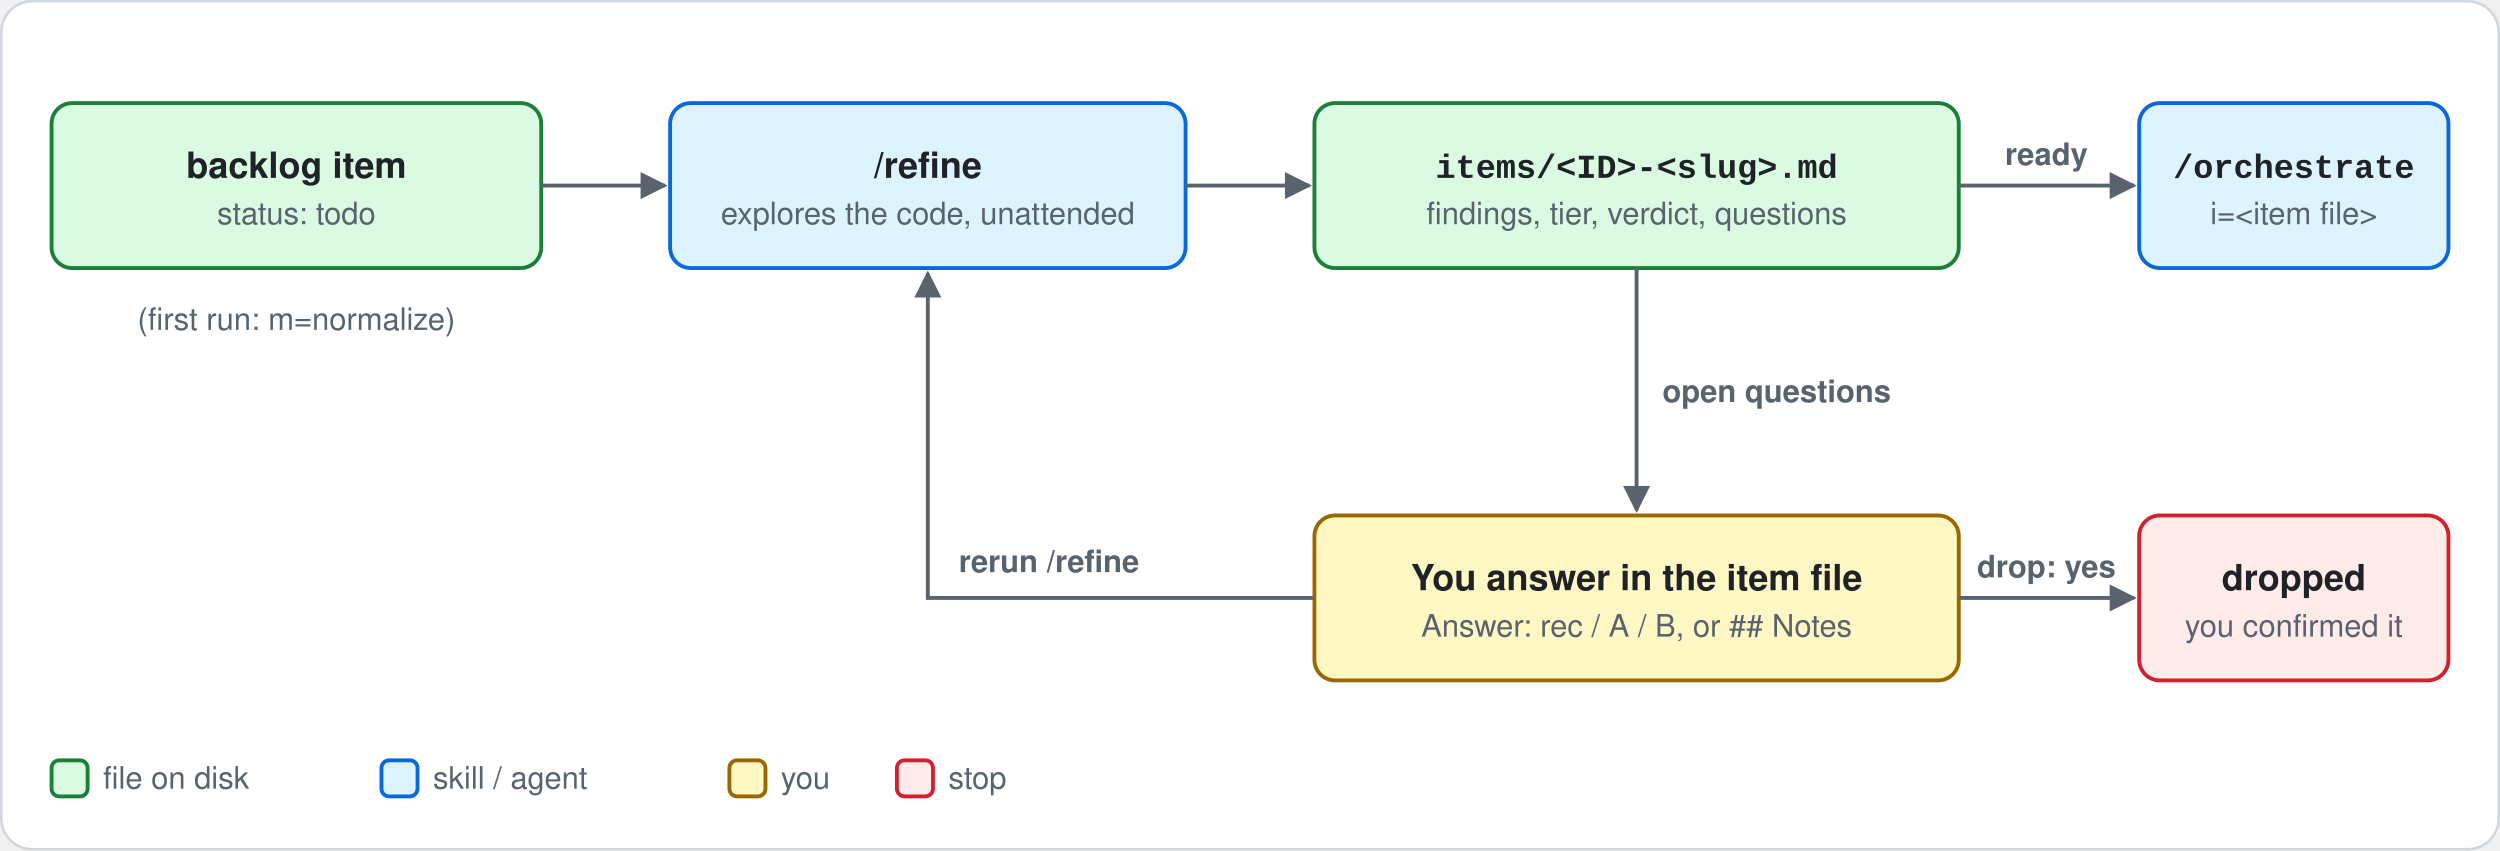
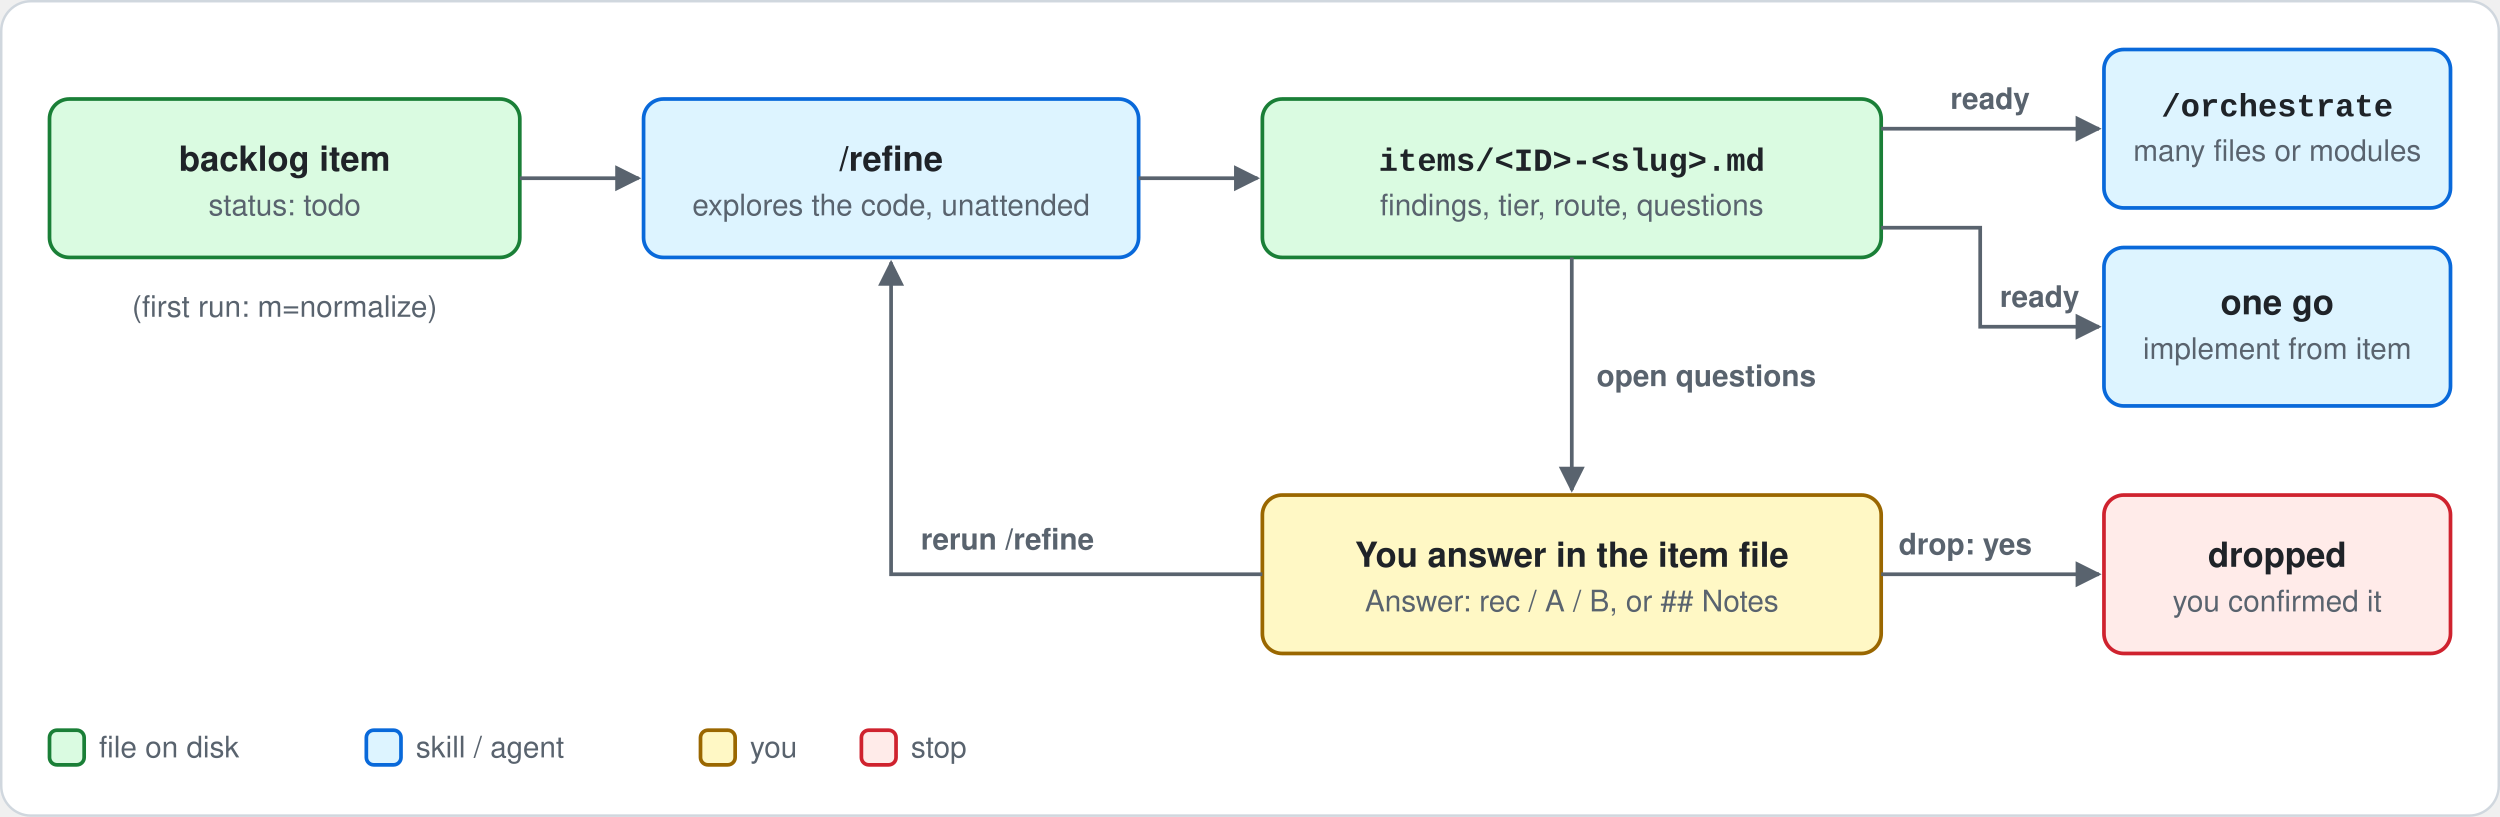
- <svg xmlns="http://www.w3.org/2000/svg" width="970" height="330" viewBox="0 0 970 330" role="img" aria-label="refine: backlog item to ready item, answered asynchronously">
+ <svg xmlns="http://www.w3.org/2000/svg" width="1010" height="330" viewBox="0 0 1010 330" role="img" aria-label="refine: backlog item to ready item, answered asynchronously">
  <style>
text{font-family:-apple-system,"Segoe UI",Helvetica,Arial,sans-serif;fill:#1f2328}
.t{font-size:14px;font-weight:600}
.m{font-family:ui-monospace,SFMono-Regular,Consolas,"Liberation Mono",monospace;font-size:13px;font-weight:600}
.s{font-size:12px;fill:#59636e}
.l{font-size:12px;font-weight:600;fill:#59636e}
.file{fill:#dafbe1;stroke:#1a7f37}
.skill{fill:#ddf4ff;stroke:#0969da}
.you{fill:#fff8c5;stroke:#9a6700}
.stop{fill:#ffebe9;stroke:#cf222e}
.step{fill:#f6f8fa;stroke:#59636e}
.e{stroke:#59636e;stroke-width:1.5;fill:none}
.d{stroke-dasharray:5 4}
</style>
  <defs>
    <marker id="a" viewBox="0 0 10 10" refX="9" refY="5" markerWidth="7" markerHeight="7" orient="auto-start-reverse">
      <path d="M0,0 L10,5 L0,10 z" fill="#59636e" />
    </marker>
  </defs>
-   <rect x="0.5" y="0.5" width="969" height="329" rx="12" fill="#ffffff" stroke="#d0d7de" />
+   <rect x="0.5" y="0.5" width="1009" height="329" rx="12" fill="#ffffff" stroke="#d0d7de" />
  <rect x="20" y="40" width="190" height="64" rx="8" class="file" stroke-width="1.5" />
  <text x="115.0" y="69.0" text-anchor="middle" class="t">backlog item</text>
  <text x="115.0" y="87.0" text-anchor="middle" class="s">status: todo</text>
  <text x="115" y="128" text-anchor="middle" class="s">(first run: m=normalize)</text>
  <path d="M210,72 L258,72" class="e" marker-end="url(#a)" />
  <rect x="260" y="40" width="200" height="64" rx="8" class="skill" stroke-width="1.5" />
  <text x="360.0" y="69.0" text-anchor="middle" class="t">/refine</text>
  <text x="360.0" y="87.0" text-anchor="middle" class="s">explores the code, unattended</text>
  <path d="M460,72 L508,72" class="e" marker-end="url(#a)" />
  <rect x="510" y="40" width="250" height="64" rx="8" class="file" stroke-width="1.5" />
  <text x="635.0" y="69.0" text-anchor="middle" class="m">items/&lt;ID&gt;-&lt;slug&gt;.md</text>
-   <text x="635.0" y="87.0" text-anchor="middle" class="s">findings, tier, verdict, questions</text>
-   <path d="M760,72 L828,72" class="e" marker-end="url(#a)" />
-   <text x="794" y="64" text-anchor="middle" class="l">ready</text>
-   <rect x="830" y="40" width="120" height="64" rx="8" class="skill" stroke-width="1.5" />
-   <text x="890.0" y="69.0" text-anchor="middle" class="m">/orchestrate</text>
-   <text x="890.0" y="87.0" text-anchor="middle" class="s">i=&lt;item file&gt;</text>
+   <text x="635.0" y="87.0" text-anchor="middle" class="s">findings, tier, route, questions</text>
+   <path d="M760,52 L848,52" class="e" marker-end="url(#a)" />
+   <text x="804" y="44" text-anchor="middle" class="l">ready</text>
+   <rect x="850" y="20" width="140" height="64" rx="8" class="skill" stroke-width="1.5" />
+   <text x="920.0" y="47.0" text-anchor="middle" class="m">/orchestrate</text>
+   <text x="920.0" y="65.0" text-anchor="middle" class="s">many files or modules</text>
+   <path d="M760,92 L800,92 L800,132 L848,132" class="e" marker-end="url(#a)" />
+   <text x="824" y="124" text-anchor="middle" class="l">ready</text>
+   <rect x="850" y="100" width="140" height="64" rx="8" class="skill" stroke-width="1.5" />
+   <text x="920.0" y="127.0" text-anchor="middle" class="t">one go</text>
+   <text x="920.0" y="145.0" text-anchor="middle" class="s">implement from item</text>
  <path d="M635,104 L635,198" class="e" marker-end="url(#a)" />
  <text x="645" y="156" text-anchor="start" class="l">open questions</text>
  <rect x="510" y="200" width="250" height="64" rx="8" class="you" stroke-width="1.5" />
  <text x="635.0" y="229.0" text-anchor="middle" class="t">You answer in the item file</text>
  <text x="635.0" y="247.0" text-anchor="middle" class="s">Answer: rec / A / B, or ## Notes</text>
  <path d="M510,232 L360,232 L360,106" class="e" marker-end="url(#a)" />
  <text x="372" y="222" text-anchor="start" class="l">rerun /refine</text>
-   <path d="M760,232 L828,232" class="e" marker-end="url(#a)" />
+   <path d="M760,232 L848,232" class="e" marker-end="url(#a)" />
  <text x="794" y="224" text-anchor="middle" class="l">drop: yes</text>
-   <rect x="830" y="200" width="120" height="64" rx="8" class="stop" stroke-width="1.5" />
-   <text x="890.0" y="229.0" text-anchor="middle" class="t">dropped</text>
-   <text x="890.0" y="247.0" text-anchor="middle" class="s">you confirmed it</text>
+   <rect x="850" y="200" width="140" height="64" rx="8" class="stop" stroke-width="1.5" />
+   <text x="920.0" y="229.0" text-anchor="middle" class="t">dropped</text>
+   <text x="920.0" y="247.0" text-anchor="middle" class="s">you confirmed it</text>
  <rect x="20" y="295" width="14" height="14" rx="3" class="file" stroke-width="1.5" />
  <text x="40" y="306" class="s">file on disk</text>
  <rect x="148" y="295" width="14" height="14" rx="3" class="skill" stroke-width="1.5" />
  <text x="168" y="306" class="s">skill / agent</text>
  <rect x="283" y="295" width="14" height="14" rx="3" class="you" stroke-width="1.5" />
  <text x="303" y="306" class="s">you</text>
  <rect x="348" y="295" width="14" height="14" rx="3" class="stop" stroke-width="1.5" />
  <text x="368" y="306" class="s">stop</text>
</svg>
